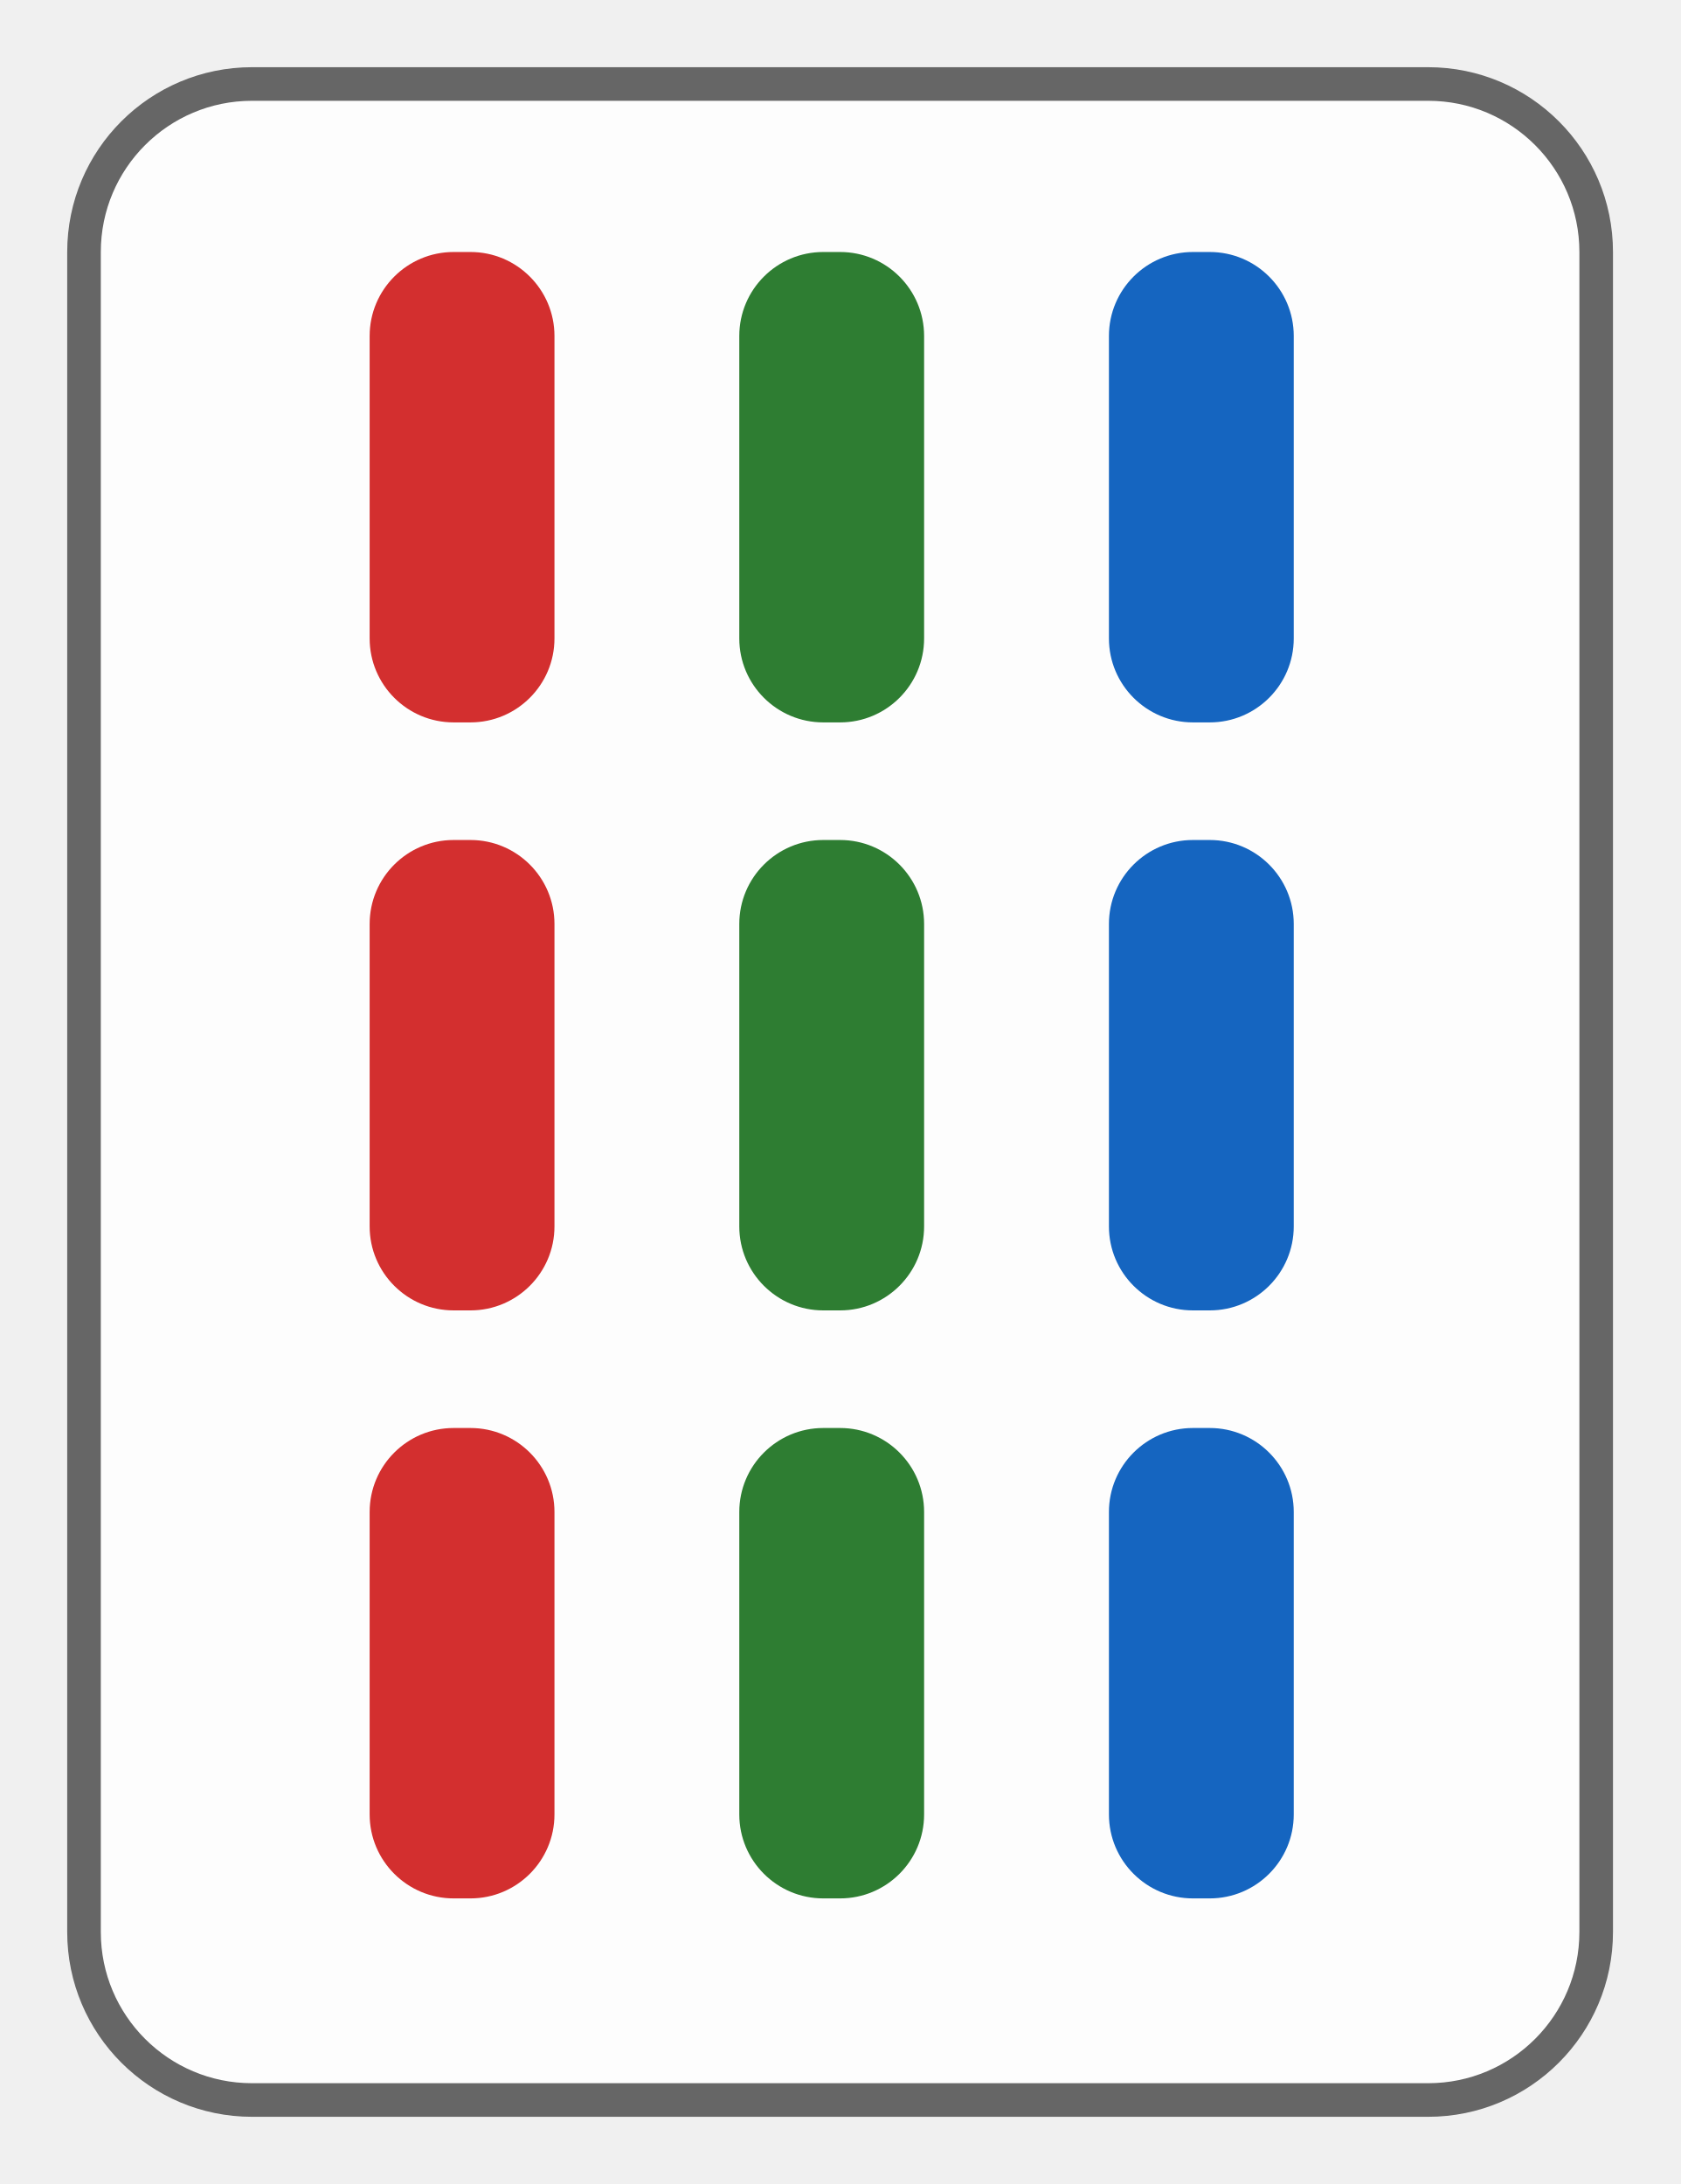
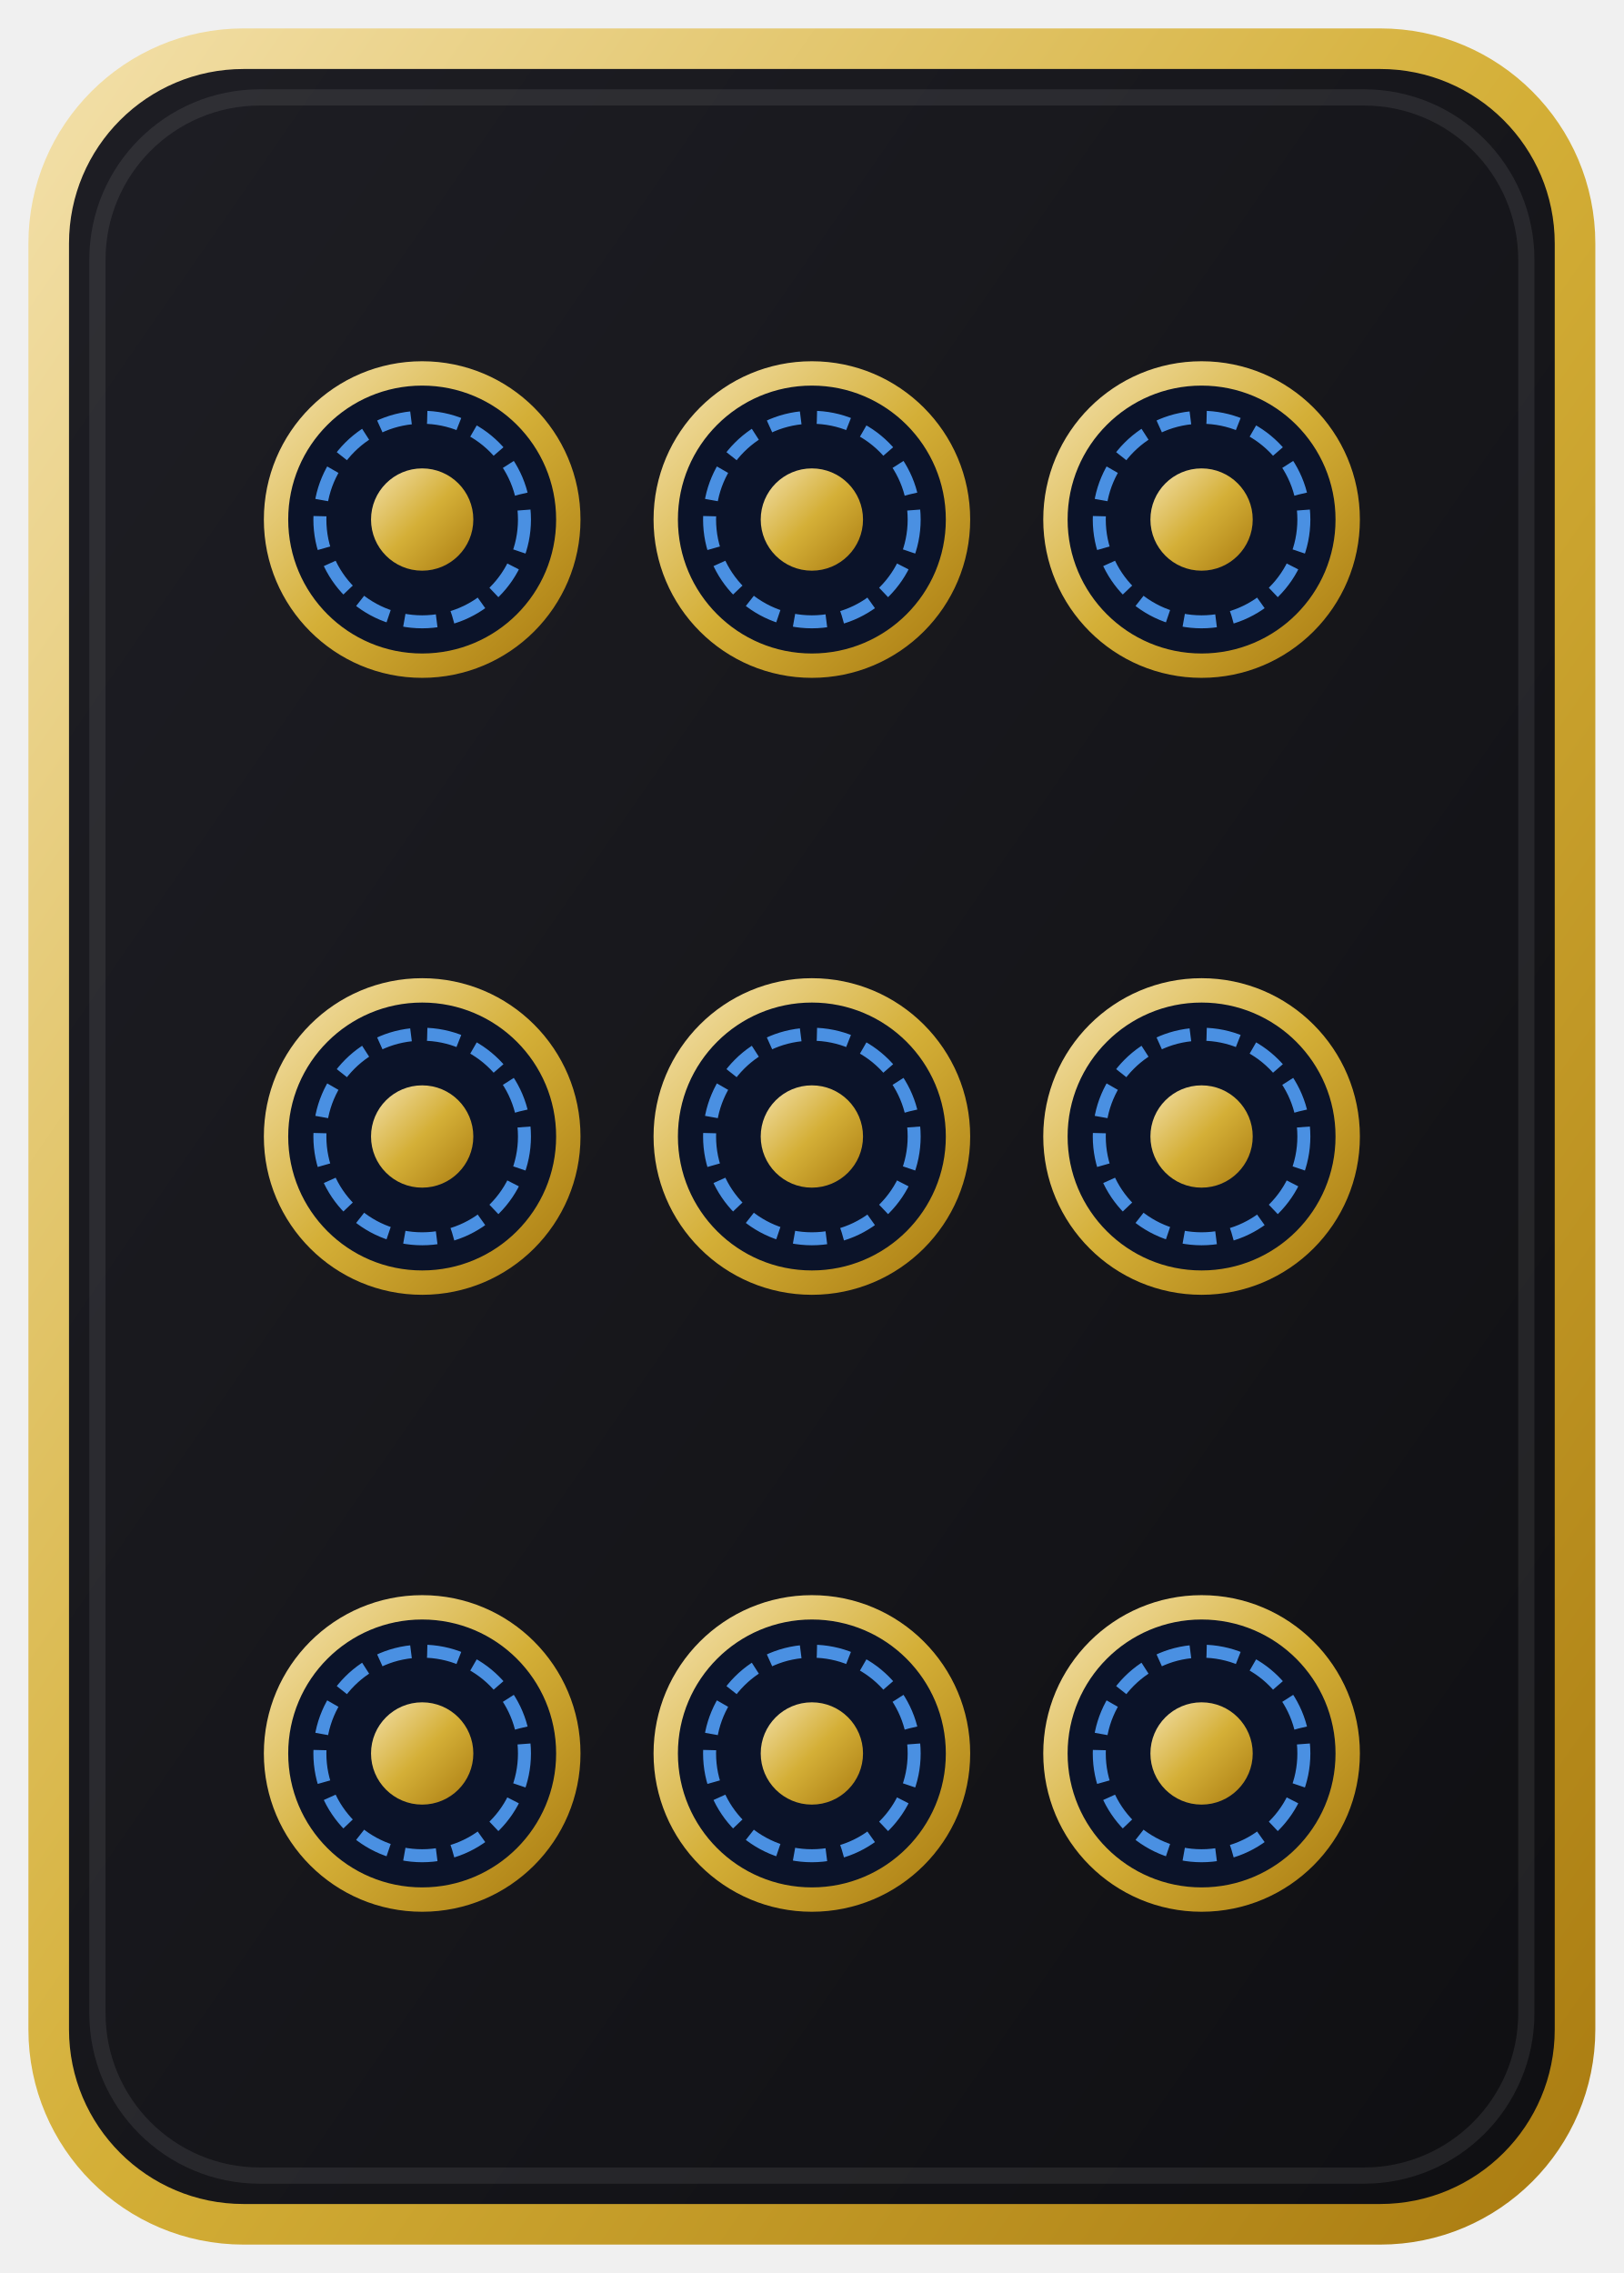
- <svg xmlns="http://www.w3.org/2000/svg" viewBox="0 0 100 130">
-   <rect x="5" y="5" width="90" height="120" rx="10" ry="10" fill="#fdfdfd" stroke="#666" stroke-width="2" />
-   <rect x="22" y="15" width="11" height="28" rx="5" fill="#d32f2f" />
-   <rect x="44" y="15" width="11" height="28" rx="5" fill="#2e7d32" />
-   <rect x="66" y="15" width="11" height="28" rx="5" fill="#1565c0" />
-   <rect x="22" y="50" width="11" height="28" rx="5" fill="#d32f2f" />
-   <rect x="44" y="50" width="11" height="28" rx="5" fill="#2e7d32" />
-   <rect x="66" y="50" width="11" height="28" rx="5" fill="#1565c0" />
-   <rect x="22" y="85" width="11" height="28" rx="5" fill="#d32f2f" />
-   <rect x="44" y="85" width="11" height="28" rx="5" fill="#2e7d32" />
-   <rect x="66" y="85" width="11" height="28" rx="5" fill="#1565c0" />
+ <svg xmlns="http://www.w3.org/2000/svg" viewBox="0 0 100 140" width="100" height="140">
+   <defs>
+     <linearGradient id="tileBg" x1="0%" y1="0%" x2="100%" y2="100%">
+       <stop offset="0%" stop-color="#1e1e24" />
+       <stop offset="100%" stop-color="#0f0f12" />
+     </linearGradient>
+     <linearGradient id="gold" x1="0%" y1="0%" x2="100%" y2="100%">
+       <stop offset="0%" stop-color="#f3e0aa" />
+       <stop offset="50%" stop-color="#d4af37" />
+       <stop offset="100%" stop-color="#aa7c11" />
+     </linearGradient>
+     <filter id="glow" x="-20%" y="-20%" width="140%" height="140%">
+       <feGaussianBlur stdDeviation="1.5" result="blur" />
+       <feComposite in="SourceGraphic" in2="blur" operator="over" />
+     </filter>
+   </defs>
+   <rect x="3" y="3" width="94" height="134" rx="12" ry="12" fill="url(#tileBg)" stroke="url(#gold)" stroke-width="2.5" />
+   <rect x="6" y="6" width="88" height="128" rx="10" ry="10" fill="none" stroke="#ffffff" stroke-opacity="0.08" stroke-width="1" />
+   <circle cx="26" cy="32" r="9" fill="#0b1329" stroke="url(#gold)" stroke-width="1.5" />
+   <circle cx="26" cy="32" r="6.3" fill="none" stroke="#4a90e2" stroke-width="0.8" stroke-dasharray="2,1" />
+   <circle cx="26" cy="32" r="3.15" fill="url(#gold)" />
+   <circle cx="50" cy="32" r="9" fill="#0b1329" stroke="url(#gold)" stroke-width="1.5" />
+   <circle cx="50" cy="32" r="6.3" fill="none" stroke="#4a90e2" stroke-width="0.8" stroke-dasharray="2,1" />
+   <circle cx="50" cy="32" r="3.15" fill="url(#gold)" />
+   <circle cx="74" cy="32" r="9" fill="#0b1329" stroke="url(#gold)" stroke-width="1.5" />
+   <circle cx="74" cy="32" r="6.3" fill="none" stroke="#4a90e2" stroke-width="0.8" stroke-dasharray="2,1" />
+   <circle cx="74" cy="32" r="3.15" fill="url(#gold)" />
+   <circle cx="26" cy="70" r="9" fill="#0b1329" stroke="url(#gold)" stroke-width="1.5" />
+   <circle cx="26" cy="70" r="6.3" fill="none" stroke="#4a90e2" stroke-width="0.8" stroke-dasharray="2,1" />
+   <circle cx="26" cy="70" r="3.15" fill="url(#gold)" />
+   <circle cx="50" cy="70" r="9" fill="#0b1329" stroke="url(#gold)" stroke-width="1.5" />
+   <circle cx="50" cy="70" r="6.3" fill="none" stroke="#4a90e2" stroke-width="0.8" stroke-dasharray="2,1" />
+   <circle cx="50" cy="70" r="3.15" fill="url(#gold)" />
+   <circle cx="74" cy="70" r="9" fill="#0b1329" stroke="url(#gold)" stroke-width="1.5" />
+   <circle cx="74" cy="70" r="6.3" fill="none" stroke="#4a90e2" stroke-width="0.8" stroke-dasharray="2,1" />
+   <circle cx="74" cy="70" r="3.15" fill="url(#gold)" />
+   <circle cx="26" cy="108" r="9" fill="#0b1329" stroke="url(#gold)" stroke-width="1.5" />
+   <circle cx="26" cy="108" r="6.3" fill="none" stroke="#4a90e2" stroke-width="0.8" stroke-dasharray="2,1" />
+   <circle cx="26" cy="108" r="3.15" fill="url(#gold)" />
+   <circle cx="50" cy="108" r="9" fill="#0b1329" stroke="url(#gold)" stroke-width="1.5" />
+   <circle cx="50" cy="108" r="6.3" fill="none" stroke="#4a90e2" stroke-width="0.8" stroke-dasharray="2,1" />
+   <circle cx="50" cy="108" r="3.15" fill="url(#gold)" />
+   <circle cx="74" cy="108" r="9" fill="#0b1329" stroke="url(#gold)" stroke-width="1.5" />
+   <circle cx="74" cy="108" r="6.3" fill="none" stroke="#4a90e2" stroke-width="0.8" stroke-dasharray="2,1" />
+   <circle cx="74" cy="108" r="3.15" fill="url(#gold)" />
</svg>
